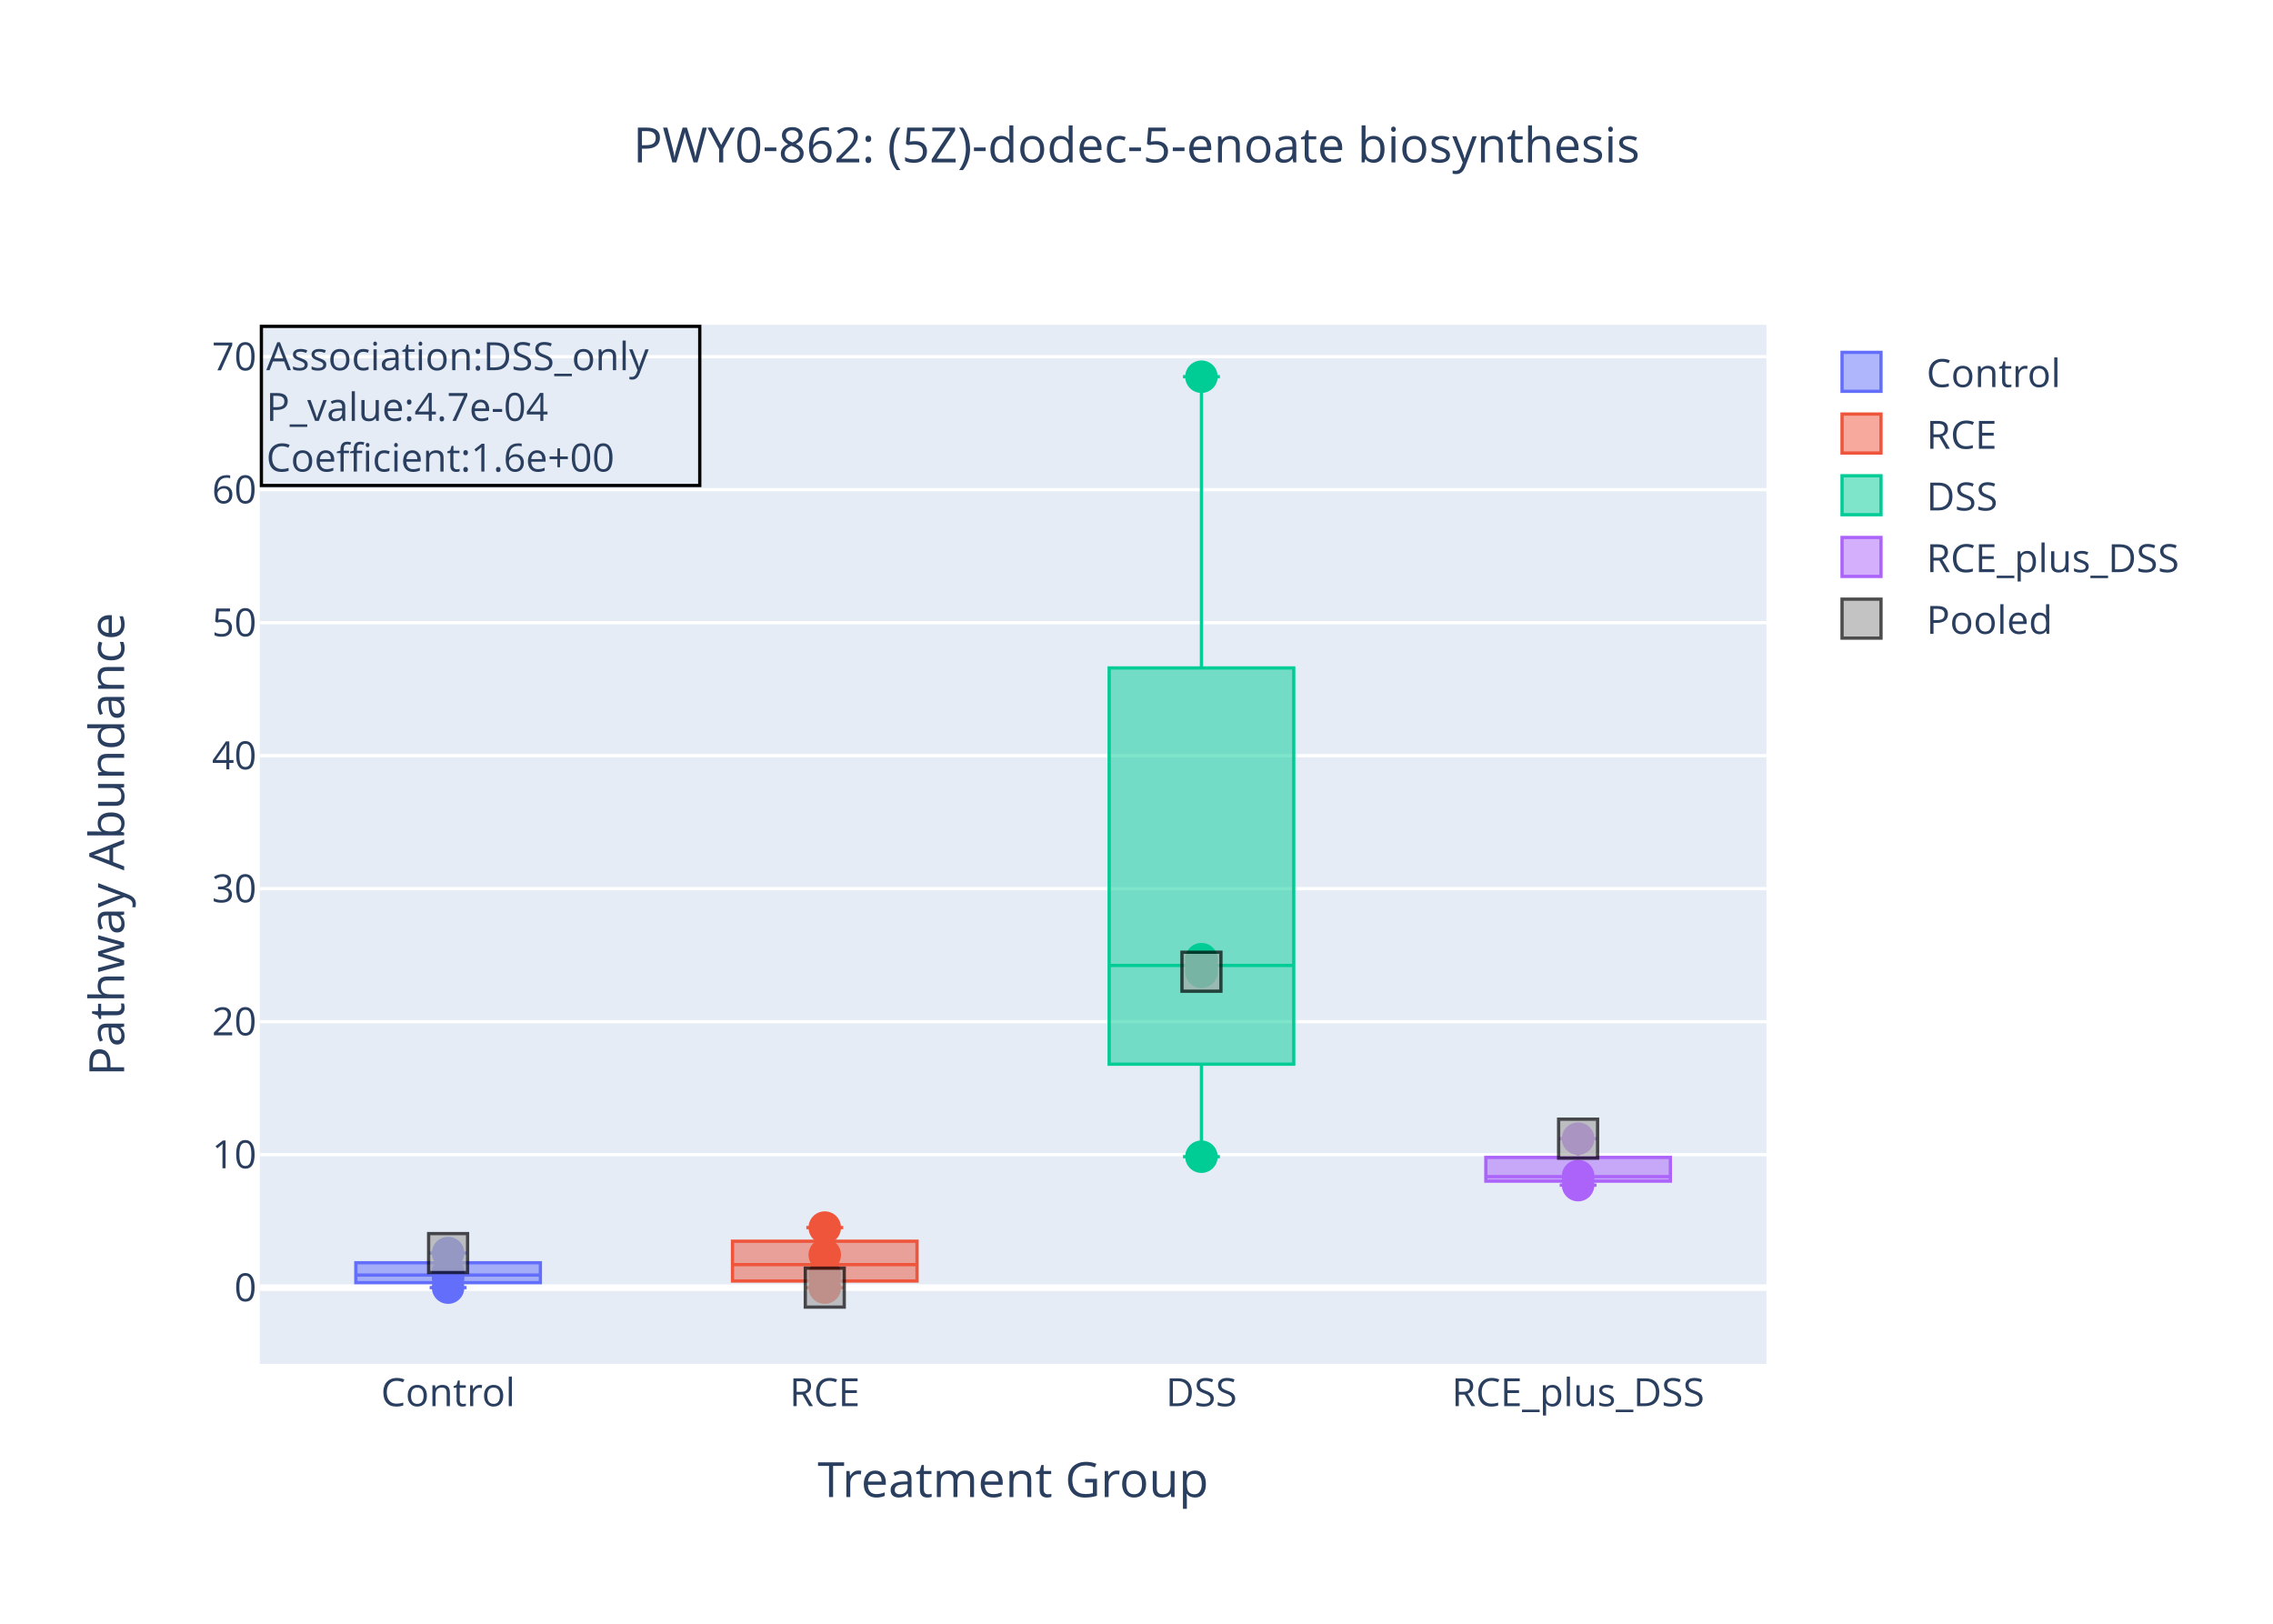
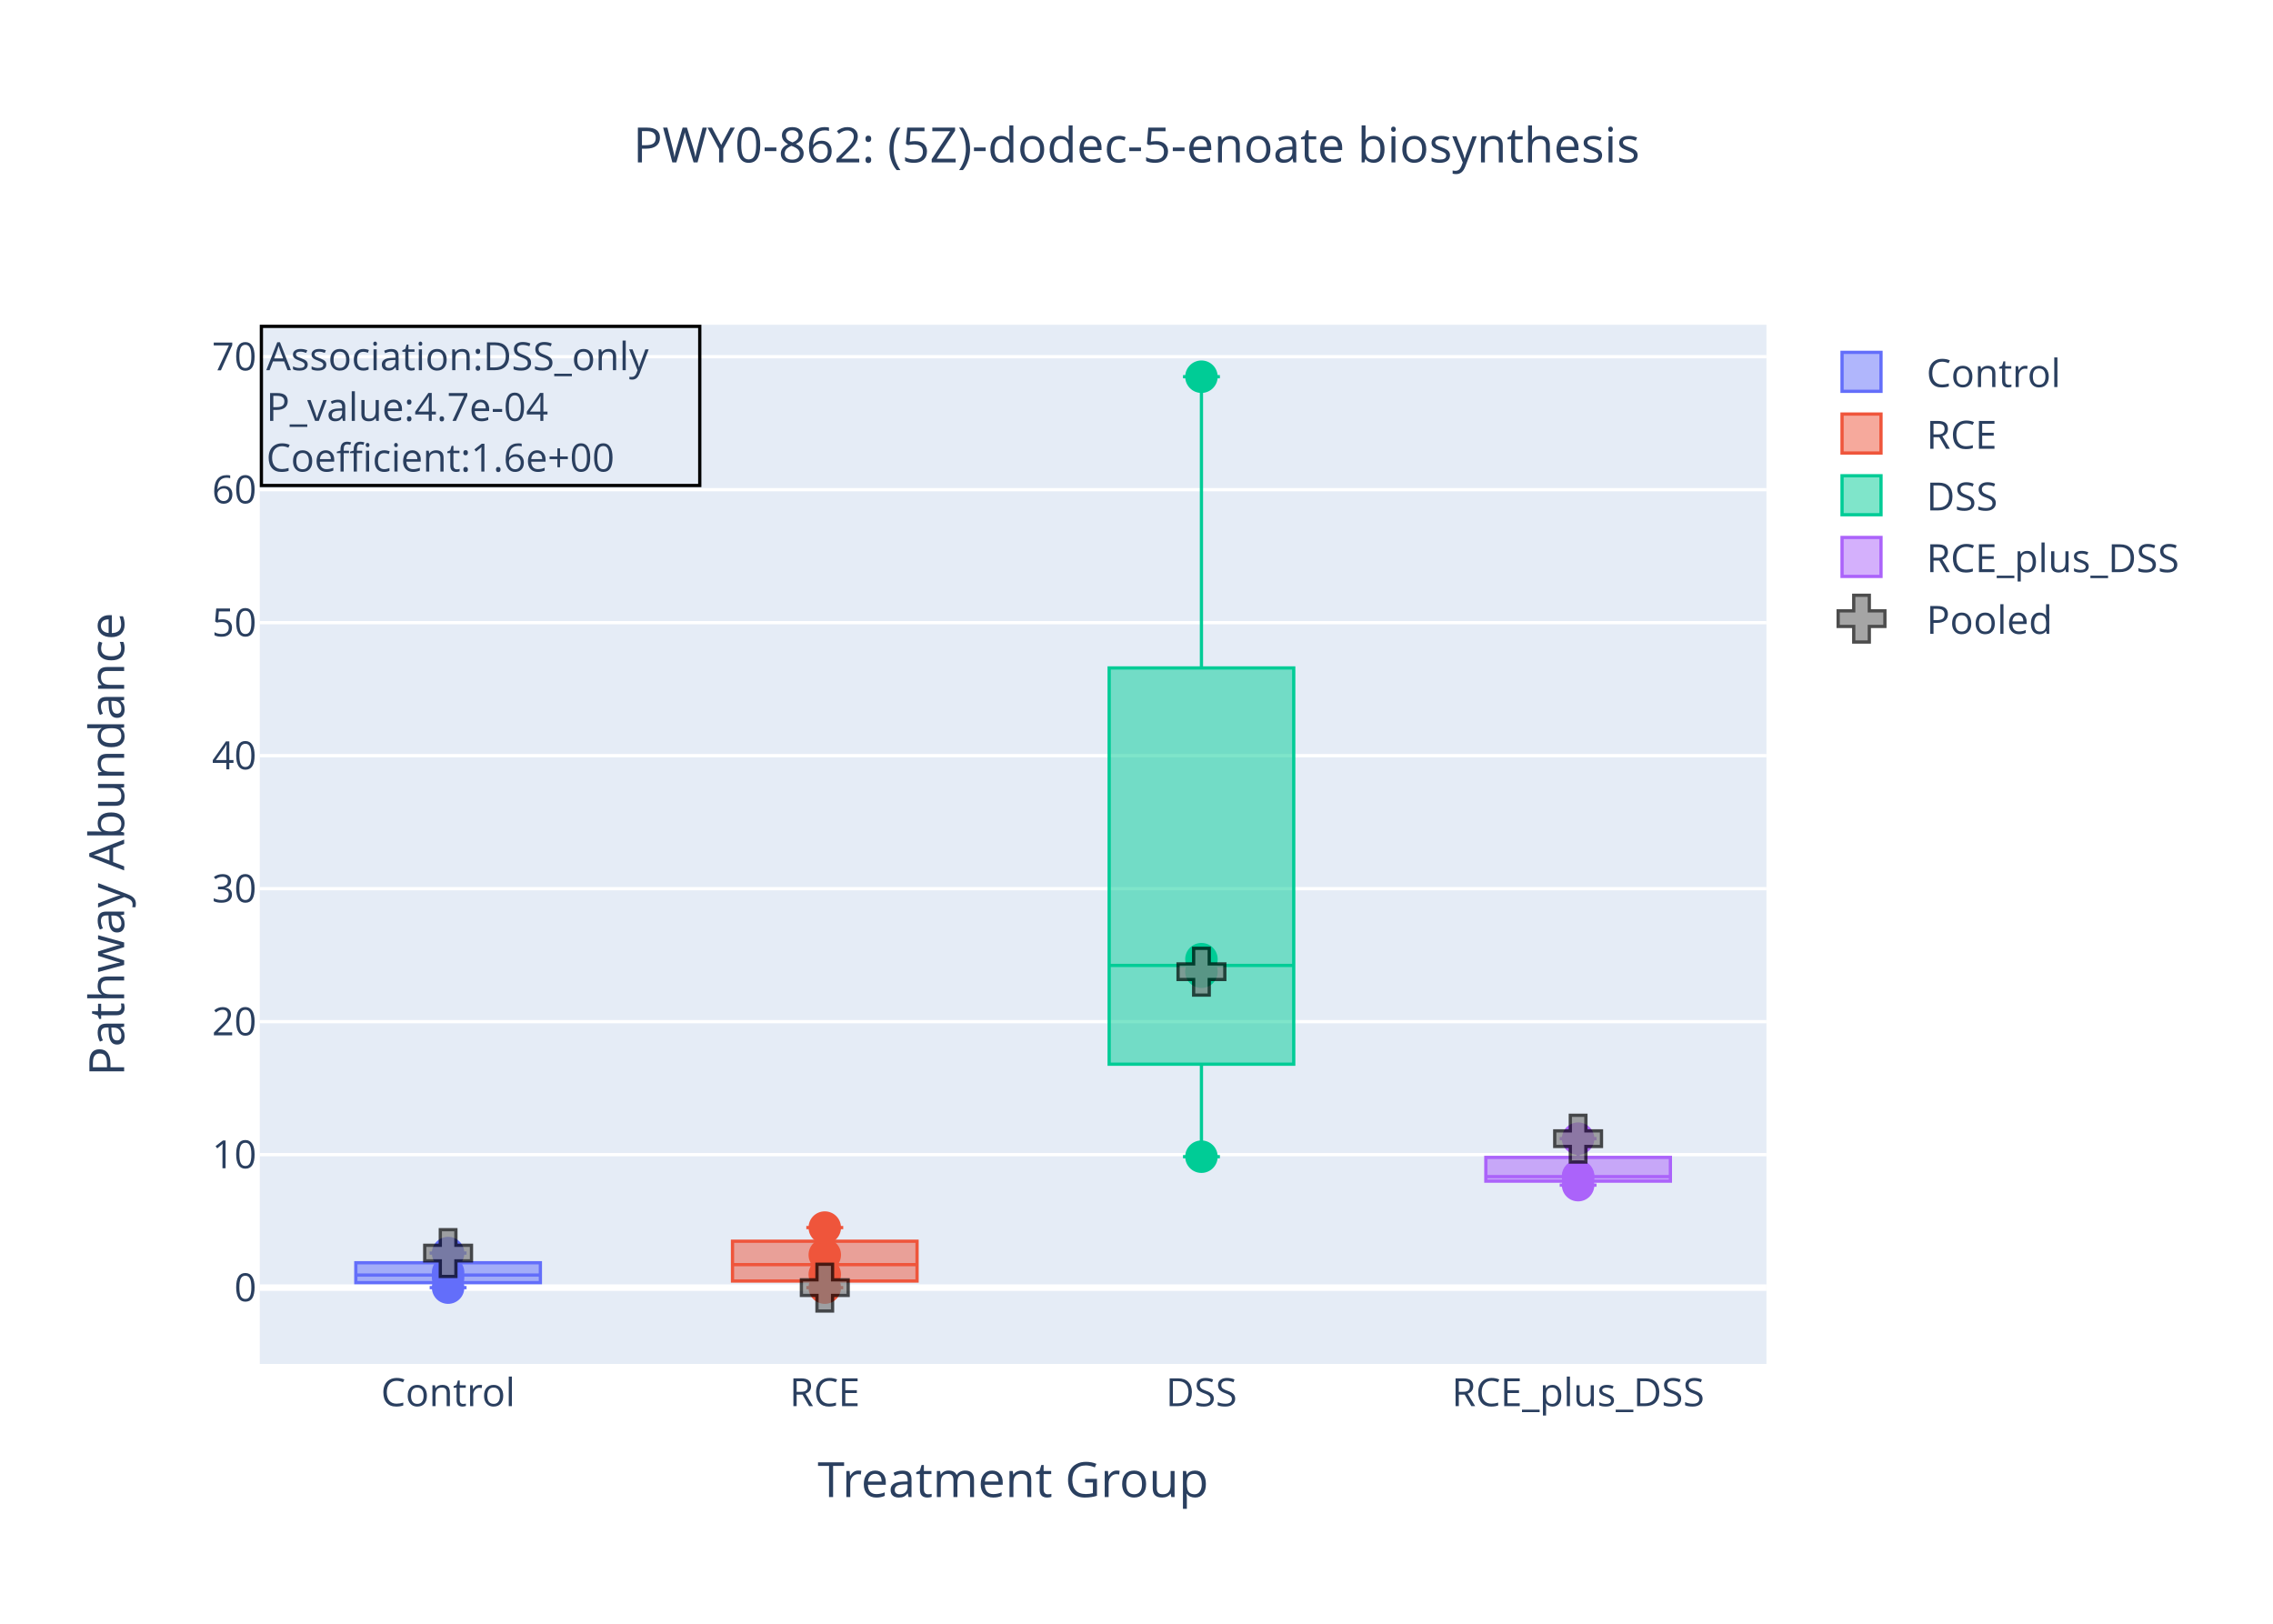
<svg xmlns="http://www.w3.org/2000/svg" class="main-svg" width="700" height="500" style="" viewBox="0 0 700 500">
  <rect x="0" y="0" width="700" height="500" style="fill: rgb(255, 255, 255); fill-opacity: 1;" />
-   <defs id="defs-7fee5d">
+   <defs id="defs-b98f9e">
    <g class="clips">
-       <clipPath id="clip7fee5dxyplot" class="plotclip">
+       <clipPath id="clipb98f9exyplot" class="plotclip">
        <rect width="464" height="320" />
      </clipPath>
-       <clipPath class="axesclip" id="clip7fee5dx">
+       <clipPath class="axesclip" id="clipb98f9ex">
        <rect x="80" y="0" width="464" height="500" />
      </clipPath>
-       <clipPath class="axesclip" id="clip7fee5dy">
+       <clipPath class="axesclip" id="clipb98f9ey">
        <rect x="0" y="100" width="700" height="320" />
      </clipPath>
-       <clipPath class="axesclip" id="clip7fee5dxy">
+       <clipPath class="axesclip" id="clipb98f9exy">
        <rect x="80" y="100" width="464" height="320" />
      </clipPath>
    </g>
    <g class="gradients" />
    <g class="patterns" />
  </defs>
  <g class="bglayer">
    <rect class="bg" x="80" y="100" width="464" height="320" style="fill: rgb(229, 236, 246); fill-opacity: 1; stroke-width: 0;" />
  </g>
  <g class="layer-below">
    <g class="imagelayer" />
    <g class="shapelayer" />
  </g>
  <g class="cartesianlayer">
    <g class="subplot xy">
      <g class="layer-subplot">
        <g class="shapelayer" />
        <g class="imagelayer" />
      </g>
      <g class="minor-gridlayer">
        <g class="x" />
        <g class="y" />
      </g>
      <g class="gridlayer">
        <g class="x" />
        <g class="y">
          <path class="ygrid crisp" transform="translate(0,355.55)" d="M80,0h464" style="stroke: rgb(255, 255, 255); stroke-opacity: 1; stroke-width: 1px;" />
          <path class="ygrid crisp" transform="translate(0,314.6)" d="M80,0h464" style="stroke: rgb(255, 255, 255); stroke-opacity: 1; stroke-width: 1px;" />
          <path class="ygrid crisp" transform="translate(0,273.65)" d="M80,0h464" style="stroke: rgb(255, 255, 255); stroke-opacity: 1; stroke-width: 1px;" />
          <path class="ygrid crisp" transform="translate(0,232.69)" d="M80,0h464" style="stroke: rgb(255, 255, 255); stroke-opacity: 1; stroke-width: 1px;" />
          <path class="ygrid crisp" transform="translate(0,191.74)" d="M80,0h464" style="stroke: rgb(255, 255, 255); stroke-opacity: 1; stroke-width: 1px;" />
          <path class="ygrid crisp" transform="translate(0,150.79)" d="M80,0h464" style="stroke: rgb(255, 255, 255); stroke-opacity: 1; stroke-width: 1px;" />
          <path class="ygrid crisp" transform="translate(0,109.84)" d="M80,0h464" style="stroke: rgb(255, 255, 255); stroke-opacity: 1; stroke-width: 1px;" />
        </g>
      </g>
      <g class="zerolinelayer">
        <path class="yzl zl crisp" transform="translate(0,396.5)" d="M80,0h464" style="stroke: rgb(255, 255, 255); stroke-opacity: 1; stroke-width: 2px;" />
      </g>
      <path class="xlines-below" />
      <path class="ylines-below" />
      <g class="overlines-below" />
      <g class="xaxislayer-below" />
      <g class="yaxislayer-below" />
      <g class="overaxes-below" />
-       <g class="plot" transform="translate(80,100)" clip-path="url(#clip7fee5dxyplot)">
+       <g class="plot" transform="translate(80,100)" clip-path="url(#clipb98f9exyplot)">
        <g class="boxlayer mlayer">
          <g class="trace boxes" style="opacity: 1;">
            <path class="box" d="M29.58,292.63H86.42M29.58,294.97H86.42V288.84H29.58ZM58,294.97V296.5M58,288.84V285.86M52.32,296.5H63.68M52.32,285.86H63.68" style="vector-effect: non-scaling-stroke; stroke-width: 1px; stroke: rgb(99, 110, 250); stroke-opacity: 1; fill: rgb(99, 110, 250); fill-opacity: 0.5;" />
            <g class="points">
              <path class="point" transform="translate(58,296.5)" d="M5,0A5,5 0 1,1 0,-5A5,5 0 0,1 5,0Z" style="opacity: 1; stroke-width: 0px; fill: rgb(99, 110, 250); fill-opacity: 1;" />
              <path class="point" transform="translate(58,293.44)" d="M5,0A5,5 0 1,1 0,-5A5,5 0 0,1 5,0Z" style="opacity: 1; stroke-width: 0px; fill: rgb(99, 110, 250); fill-opacity: 1;" />
              <path class="point" transform="translate(58,291.82)" d="M5,0A5,5 0 1,1 0,-5A5,5 0 0,1 5,0Z" style="opacity: 1; stroke-width: 0px; fill: rgb(99, 110, 250); fill-opacity: 1;" />
              <path class="point" transform="translate(58,285.86)" d="M5,0A5,5 0 1,1 0,-5A5,5 0 0,1 5,0Z" style="opacity: 1; stroke-width: 0px; fill: rgb(99, 110, 250); fill-opacity: 1;" />
            </g>
          </g>
          <g class="trace boxes" style="opacity: 1;">
            <path class="box" d="M145.58,289.42H202.42M145.58,294.47H202.42V282.21H145.58ZM174,294.47V296.5M174,282.21V278.01M168.32,296.5H179.68M168.32,278.01H179.68" style="vector-effect: non-scaling-stroke; stroke-width: 1px; stroke: rgb(239, 85, 59); stroke-opacity: 1; fill: rgb(239, 85, 59); fill-opacity: 0.5;" />
            <g class="points">
              <path class="point" transform="translate(174,296.5)" d="M5,0A5,5 0 1,1 0,-5A5,5 0 0,1 5,0Z" style="opacity: 1; stroke-width: 0px; fill: rgb(239, 85, 59); fill-opacity: 1;" />
              <path class="point" transform="translate(174,292.43)" d="M5,0A5,5 0 1,1 0,-5A5,5 0 0,1 5,0Z" style="opacity: 1; stroke-width: 0px; fill: rgb(239, 85, 59); fill-opacity: 1;" />
              <path class="point" transform="translate(174,286.41)" d="M5,0A5,5 0 1,1 0,-5A5,5 0 0,1 5,0Z" style="opacity: 1; stroke-width: 0px; fill: rgb(239, 85, 59); fill-opacity: 1;" />
              <path class="point" transform="translate(174,278.01)" d="M5,0A5,5 0 1,1 0,-5A5,5 0 0,1 5,0Z" style="opacity: 1; stroke-width: 0px; fill: rgb(239, 85, 59); fill-opacity: 1;" />
            </g>
          </g>
          <g class="trace boxes" style="opacity: 1;">
            <path class="box" d="M261.58,197.29H318.42M261.58,227.7H318.42V105.68H261.58ZM290,227.7V256.18M290,105.68V16M284.32,256.18H295.68M284.32,16H295.68" style="vector-effect: non-scaling-stroke; stroke-width: 1px; stroke: rgb(0, 204, 150); stroke-opacity: 1; fill: rgb(0, 204, 150); fill-opacity: 0.5;" />
            <g class="points">
              <path class="point" transform="translate(290,256.18)" d="M5,0A5,5 0 1,1 0,-5A5,5 0 0,1 5,0Z" style="opacity: 1; stroke-width: 0px; fill: rgb(0, 204, 150); fill-opacity: 1;" />
              <path class="point" transform="translate(290,199.22)" d="M5,0A5,5 0 1,1 0,-5A5,5 0 0,1 5,0Z" style="opacity: 1; stroke-width: 0px; fill: rgb(0, 204, 150); fill-opacity: 1;" />
              <path class="point" transform="translate(290,195.36)" d="M5,0A5,5 0 1,1 0,-5A5,5 0 0,1 5,0Z" style="opacity: 1; stroke-width: 0px; fill: rgb(0, 204, 150); fill-opacity: 1;" />
              <path class="point" transform="translate(290,16)" d="M5,0A5,5 0 1,1 0,-5A5,5 0 0,1 5,0Z" style="opacity: 1; stroke-width: 0px; fill: rgb(0, 204, 150); fill-opacity: 1;" />
            </g>
          </g>
          <g class="trace boxes" style="opacity: 1;">
            <path class="box" d="M377.58,262.32H434.42M377.58,263.71H434.42V256.4H377.58ZM406,263.71V264.94M406,256.4V250.63M400.32,264.94H411.68M400.32,250.63H411.68" style="vector-effect: non-scaling-stroke; stroke-width: 1px; stroke: rgb(171, 99, 250); stroke-opacity: 1; fill: rgb(171, 99, 250); fill-opacity: 0.5;" />
            <g class="points">
              <path class="point" transform="translate(406,264.94)" d="M5,0A5,5 0 1,1 0,-5A5,5 0 0,1 5,0Z" style="opacity: 1; stroke-width: 0px; fill: rgb(171, 99, 250); fill-opacity: 1;" />
              <path class="point" transform="translate(406,262.47)" d="M5,0A5,5 0 1,1 0,-5A5,5 0 0,1 5,0Z" style="opacity: 1; stroke-width: 0px; fill: rgb(171, 99, 250); fill-opacity: 1;" />
              <path class="point" transform="translate(406,262.16)" d="M5,0A5,5 0 1,1 0,-5A5,5 0 0,1 5,0Z" style="opacity: 1; stroke-width: 0px; fill: rgb(171, 99, 250); fill-opacity: 1;" />
              <path class="point" transform="translate(406,250.63)" d="M5,0A5,5 0 1,1 0,-5A5,5 0 0,1 5,0Z" style="opacity: 1; stroke-width: 0px; fill: rgb(171, 99, 250); fill-opacity: 1;" />
            </g>
          </g>
        </g>
        <g class="scatterlayer mlayer">
-           <g class="trace scatter tracef60039" style="stroke-miterlimit: 2; opacity: 1;">
+           <g class="trace scatter trace73d67f" style="stroke-miterlimit: 2; opacity: 1;">
            <g class="fills" />
            <g class="errorbars" />
            <g class="lines" />
            <g class="points">
-               <path class="point" transform="translate(58,285.86)" d="M6,6H-6V-6H6Z" style="opacity: 0.7; stroke-width: 1px; fill: rgb(169, 169, 169); fill-opacity: 1; stroke: rgb(0, 0, 0); stroke-opacity: 1;" />
-               <path class="point" transform="translate(290,199.22)" d="M6,6H-6V-6H6Z" style="opacity: 0.7; stroke-width: 1px; fill: rgb(169, 169, 169); fill-opacity: 1; stroke: rgb(0, 0, 0); stroke-opacity: 1;" />
-               <path class="point" transform="translate(174,296.5)" d="M6,6H-6V-6H6Z" style="opacity: 0.7; stroke-width: 1px; fill: rgb(169, 169, 169); fill-opacity: 1; stroke: rgb(0, 0, 0); stroke-opacity: 1;" />
-               <path class="point" transform="translate(406,250.63)" d="M6,6H-6V-6H6Z" style="opacity: 0.7; stroke-width: 1px; fill: rgb(169, 169, 169); fill-opacity: 1; stroke: rgb(0, 0, 0); stroke-opacity: 1;" />
+               <path class="point" transform="translate(58,285.86)" d="M7.2,2.4H2.4V7.2H-2.4V2.4H-7.2V-2.4H-2.4V-7.2H2.4V-2.4H7.2Z" style="opacity: 0.7; stroke-width: 1px; fill: rgb(127, 127, 127); fill-opacity: 1; stroke: rgb(0, 0, 0); stroke-opacity: 1;" />
+               <path class="point" transform="translate(290,199.22)" d="M7.2,2.4H2.4V7.2H-2.4V2.4H-7.2V-2.4H-2.4V-7.2H2.4V-2.4H7.2Z" style="opacity: 0.7; stroke-width: 1px; fill: rgb(127, 127, 127); fill-opacity: 1; stroke: rgb(0, 0, 0); stroke-opacity: 1;" />
+               <path class="point" transform="translate(174,296.5)" d="M7.2,2.4H2.4V7.2H-2.4V2.4H-7.2V-2.4H-2.4V-7.2H2.4V-2.4H7.2Z" style="opacity: 0.7; stroke-width: 1px; fill: rgb(127, 127, 127); fill-opacity: 1; stroke: rgb(0, 0, 0); stroke-opacity: 1;" />
+               <path class="point" transform="translate(406,250.63)" d="M7.2,2.4H2.4V7.2H-2.4V2.4H-7.2V-2.4H-2.4V-7.2H2.4V-2.4H7.2Z" style="opacity: 0.7; stroke-width: 1px; fill: rgb(127, 127, 127); fill-opacity: 1; stroke: rgb(0, 0, 0); stroke-opacity: 1;" />
            </g>
            <g class="text" />
          </g>
        </g>
      </g>
      <g class="overplot" />
      <path class="xlines-above crisp" d="M0,0" style="fill: none;" />
      <path class="ylines-above crisp" d="M0,0" style="fill: none;" />
      <g class="overlines-above" />
      <g class="xaxislayer-above">
        <g class="xtick">
          <text text-anchor="middle" x="0" y="433" transform="translate(138,0)" style="font-family: 'Open Sans', verdana, arial, sans-serif; font-size: 12px; fill: rgb(42, 63, 95); fill-opacity: 1; white-space: pre; opacity: 1;">Control</text>
        </g>
        <g class="xtick">
          <text text-anchor="middle" x="0" y="433" transform="translate(254,0)" style="font-family: 'Open Sans', verdana, arial, sans-serif; font-size: 12px; fill: rgb(42, 63, 95); fill-opacity: 1; white-space: pre; opacity: 1;">RCE</text>
        </g>
        <g class="xtick">
          <text text-anchor="middle" x="0" y="433" transform="translate(370,0)" style="font-family: 'Open Sans', verdana, arial, sans-serif; font-size: 12px; fill: rgb(42, 63, 95); fill-opacity: 1; white-space: pre; opacity: 1;">DSS</text>
        </g>
        <g class="xtick">
          <text text-anchor="middle" x="0" y="433" transform="translate(486,0)" style="font-family: 'Open Sans', verdana, arial, sans-serif; font-size: 12px; fill: rgb(42, 63, 95); fill-opacity: 1; white-space: pre; opacity: 1;">RCE_plus_DSS</text>
        </g>
      </g>
      <g class="yaxislayer-above">
        <g class="ytick">
          <text text-anchor="end" x="79" y="4.2" transform="translate(0,396.5)" style="font-family: 'Open Sans', verdana, arial, sans-serif; font-size: 12px; fill: rgb(42, 63, 95); fill-opacity: 1; white-space: pre; opacity: 1;">0</text>
        </g>
        <g class="ytick">
          <text text-anchor="end" x="79" y="4.2" style="font-family: 'Open Sans', verdana, arial, sans-serif; font-size: 12px; fill: rgb(42, 63, 95); fill-opacity: 1; white-space: pre; opacity: 1;" transform="translate(0,355.55)">10</text>
        </g>
        <g class="ytick">
          <text text-anchor="end" x="79" y="4.2" style="font-family: 'Open Sans', verdana, arial, sans-serif; font-size: 12px; fill: rgb(42, 63, 95); fill-opacity: 1; white-space: pre; opacity: 1;" transform="translate(0,314.6)">20</text>
        </g>
        <g class="ytick">
          <text text-anchor="end" x="79" y="4.2" style="font-family: 'Open Sans', verdana, arial, sans-serif; font-size: 12px; fill: rgb(42, 63, 95); fill-opacity: 1; white-space: pre; opacity: 1;" transform="translate(0,273.65)">30</text>
        </g>
        <g class="ytick">
          <text text-anchor="end" x="79" y="4.2" style="font-family: 'Open Sans', verdana, arial, sans-serif; font-size: 12px; fill: rgb(42, 63, 95); fill-opacity: 1; white-space: pre; opacity: 1;" transform="translate(0,232.69)">40</text>
        </g>
        <g class="ytick">
          <text text-anchor="end" x="79" y="4.2" style="font-family: 'Open Sans', verdana, arial, sans-serif; font-size: 12px; fill: rgb(42, 63, 95); fill-opacity: 1; white-space: pre; opacity: 1;" transform="translate(0,191.74)">50</text>
        </g>
        <g class="ytick">
          <text text-anchor="end" x="79" y="4.2" style="font-family: 'Open Sans', verdana, arial, sans-serif; font-size: 12px; fill: rgb(42, 63, 95); fill-opacity: 1; white-space: pre; opacity: 1;" transform="translate(0,150.79)">60</text>
        </g>
        <g class="ytick">
          <text text-anchor="end" x="79" y="4.2" style="font-family: 'Open Sans', verdana, arial, sans-serif; font-size: 12px; fill: rgb(42, 63, 95); fill-opacity: 1; white-space: pre; opacity: 1;" transform="translate(0,109.84)">70</text>
        </g>
      </g>
      <g class="overaxes-above" />
    </g>
  </g>
  <g class="polarlayer" />
  <g class="smithlayer" />
  <g class="ternarylayer" />
  <g class="geolayer" />
  <g class="funnelarealayer" />
  <g class="pielayer" />
  <g class="iciclelayer" />
  <g class="treemaplayer" />
  <g class="sunburstlayer" />
  <g class="glimages" />
-   <defs id="topdefs-7fee5d">
+   <defs id="topdefs-b98f9e">
    <g class="clips" />
-     <clipPath id="legend7fee5d">
+     <clipPath id="legendb98f9e">
      <rect width="135" height="105" x="0" y="0" />
    </clipPath>
  </defs>
  <g class="layer-above">
    <g class="imagelayer" />
    <g class="shapelayer" />
  </g>
  <g class="infolayer">
    <g class="legend" pointer-events="all" transform="translate(553.28,100)">
      <rect class="bg" shape-rendering="crispEdges" width="135" height="105" x="0" y="0" style="stroke: rgb(68, 68, 68); stroke-opacity: 1; fill: rgb(255, 255, 255); fill-opacity: 1; stroke-width: 0px;" />
-       <g class="scrollbox" transform="" clip-path="url(#legend7fee5d)">
+       <g class="scrollbox" transform="" clip-path="url(#legendb98f9e)">
        <g class="groups">
          <g class="traces" transform="translate(0,14.5)" style="opacity: 1;">
            <text class="legendtext" text-anchor="start" x="40" y="4.68" style="font-family: 'Open Sans', verdana, arial, sans-serif; font-size: 12px; fill: rgb(42, 63, 95); fill-opacity: 1; white-space: pre;">Control</text>
            <g class="layers" style="opacity: 1;">
              <g class="legendfill" />
              <g class="legendlines" />
              <g class="legendsymbols">
                <g class="legendpoints">
                  <path class="legendbox" d="M6,6H-6V-6H6Z" transform="translate(20,0)" style="stroke-width: 1px; fill: rgb(99, 110, 250); fill-opacity: 0.5; stroke: rgb(99, 110, 250); stroke-opacity: 1;" />
                </g>
              </g>
            </g>
            <rect class="legendtoggle" x="0" y="-9.5" width="129.844" height="19" style="fill: rgb(0, 0, 0); fill-opacity: 0;" />
          </g>
          <g class="traces" transform="translate(0,33.5)" style="opacity: 1;">
            <text class="legendtext" text-anchor="start" x="40" y="4.68" style="font-family: 'Open Sans', verdana, arial, sans-serif; font-size: 12px; fill: rgb(42, 63, 95); fill-opacity: 1; white-space: pre;">RCE</text>
            <g class="layers" style="opacity: 1;">
              <g class="legendfill" />
              <g class="legendlines" />
              <g class="legendsymbols">
                <g class="legendpoints">
                  <path class="legendbox" d="M6,6H-6V-6H6Z" transform="translate(20,0)" style="stroke-width: 1px; fill: rgb(239, 85, 59); fill-opacity: 0.5; stroke: rgb(239, 85, 59); stroke-opacity: 1;" />
                </g>
              </g>
            </g>
            <rect class="legendtoggle" x="0" y="-9.5" width="129.844" height="19" style="fill: rgb(0, 0, 0); fill-opacity: 0;" />
          </g>
          <g class="traces" transform="translate(0,52.5)" style="opacity: 1;">
            <text class="legendtext" text-anchor="start" x="40" y="4.68" style="font-family: 'Open Sans', verdana, arial, sans-serif; font-size: 12px; fill: rgb(42, 63, 95); fill-opacity: 1; white-space: pre;">DSS</text>
            <g class="layers" style="opacity: 1;">
              <g class="legendfill" />
              <g class="legendlines" />
              <g class="legendsymbols">
                <g class="legendpoints">
                  <path class="legendbox" d="M6,6H-6V-6H6Z" transform="translate(20,0)" style="stroke-width: 1px; fill: rgb(0, 204, 150); fill-opacity: 0.5; stroke: rgb(0, 204, 150); stroke-opacity: 1;" />
                </g>
              </g>
            </g>
            <rect class="legendtoggle" x="0" y="-9.5" width="129.844" height="19" style="fill: rgb(0, 0, 0); fill-opacity: 0;" />
          </g>
          <g class="traces" transform="translate(0,71.5)" style="opacity: 1;">
            <text class="legendtext" text-anchor="start" x="40" y="4.68" style="font-family: 'Open Sans', verdana, arial, sans-serif; font-size: 12px; fill: rgb(42, 63, 95); fill-opacity: 1; white-space: pre;">RCE_plus_DSS</text>
            <g class="layers" style="opacity: 1;">
              <g class="legendfill" />
              <g class="legendlines" />
              <g class="legendsymbols">
                <g class="legendpoints">
                  <path class="legendbox" d="M6,6H-6V-6H6Z" transform="translate(20,0)" style="stroke-width: 1px; fill: rgb(171, 99, 250); fill-opacity: 0.5; stroke: rgb(171, 99, 250); stroke-opacity: 1;" />
                </g>
              </g>
            </g>
            <rect class="legendtoggle" x="0" y="-9.5" width="129.844" height="19" style="fill: rgb(0, 0, 0); fill-opacity: 0;" />
          </g>
          <g class="traces" transform="translate(0,90.5)" style="opacity: 1;">
            <text class="legendtext" text-anchor="start" x="40" y="4.68" style="font-family: 'Open Sans', verdana, arial, sans-serif; font-size: 12px; fill: rgb(42, 63, 95); fill-opacity: 1; white-space: pre;">Pooled</text>
            <g class="layers" style="opacity: 1;">
              <g class="legendfill" />
              <g class="legendlines" />
              <g class="legendsymbols">
                <g class="legendpoints">
-                   <path class="scatterpts" transform="translate(20,0)" d="M6,6H-6V-6H6Z" style="opacity: 0.7; stroke-width: 1px; fill: rgb(169, 169, 169); fill-opacity: 1; stroke: rgb(0, 0, 0); stroke-opacity: 1;" />
+                   <path class="scatterpts" transform="translate(20,0)" d="M7.2,2.4H2.4V7.2H-2.4V2.4H-7.2V-2.4H-2.4V-7.2H2.4V-2.4H7.2Z" style="opacity: 0.7; stroke-width: 1px; fill: rgb(127, 127, 127); fill-opacity: 1; stroke: rgb(0, 0, 0); stroke-opacity: 1;" />
                </g>
              </g>
            </g>
            <rect class="legendtoggle" x="0" y="-9.5" width="129.844" height="19" style="fill: rgb(0, 0, 0); fill-opacity: 0;" />
          </g>
        </g>
      </g>
      <rect class="scrollbar" rx="20" ry="3" width="0" height="0" x="0" y="0" style="fill: rgb(128, 139, 164); fill-opacity: 1;" />
    </g>
    <g class="g-gtitle">
      <text class="gtitle" x="350" y="50" text-anchor="middle" dy="0em" style="font-family: 'Open Sans', verdana, arial, sans-serif; font-size: 15px; fill: rgb(42, 63, 95); opacity: 1; font-weight: normal; white-space: pre;">PWY0-862: (5Z)-dodec-5-enoate biosynthesis</text>
    </g>
    <g class="g-xtitle">
      <text class="xtitle" x="312" y="461" text-anchor="middle" style="font-family: 'Open Sans', verdana, arial, sans-serif; font-size: 15px; fill: rgb(42, 63, 95); opacity: 1; font-weight: normal; white-space: pre;">Treatment Group</text>
    </g>
    <g class="g-ytitle">
      <text class="ytitle" transform="rotate(-90,38.23438,260)" x="38.234" y="260" text-anchor="middle" style="font-family: 'Open Sans', verdana, arial, sans-serif; font-size: 15px; fill: rgb(42, 63, 95); opacity: 1; font-weight: normal; white-space: pre;">Pathway Abundance</text>
    </g>
    <g class="annotation" data-index="0" style="opacity: 1;">
      <g class="annotation-text-g" transform="rotate(0,148,125)">
        <g class="cursor-pointer" transform="translate(80,100)">
          <rect class="bg" x="0.5" y="0.5" width="135" height="49" style="stroke-width: 1px; stroke: rgb(0, 0, 0); stroke-opacity: 1; fill: rgb(0, 0, 0); fill-opacity: 0;" />
          <text class="annotation-text" text-anchor="start" x="2" y="14" style="font-family: 'Open Sans', verdana, arial, sans-serif; font-size: 12px; fill: rgb(42, 63, 95); fill-opacity: 1; white-space: pre;">
            <tspan class="line" dy="0em" x="2" y="14">Association:DSS_only</tspan>
            <tspan class="line" dy="1.3em" x="2" y="14">P_value:4.7e-04</tspan>
            <tspan class="line" dy="2.6em" x="2" y="14">Coefficient:1.6e+00</tspan>
          </text>
        </g>
      </g>
    </g>
  </g>
</svg>
